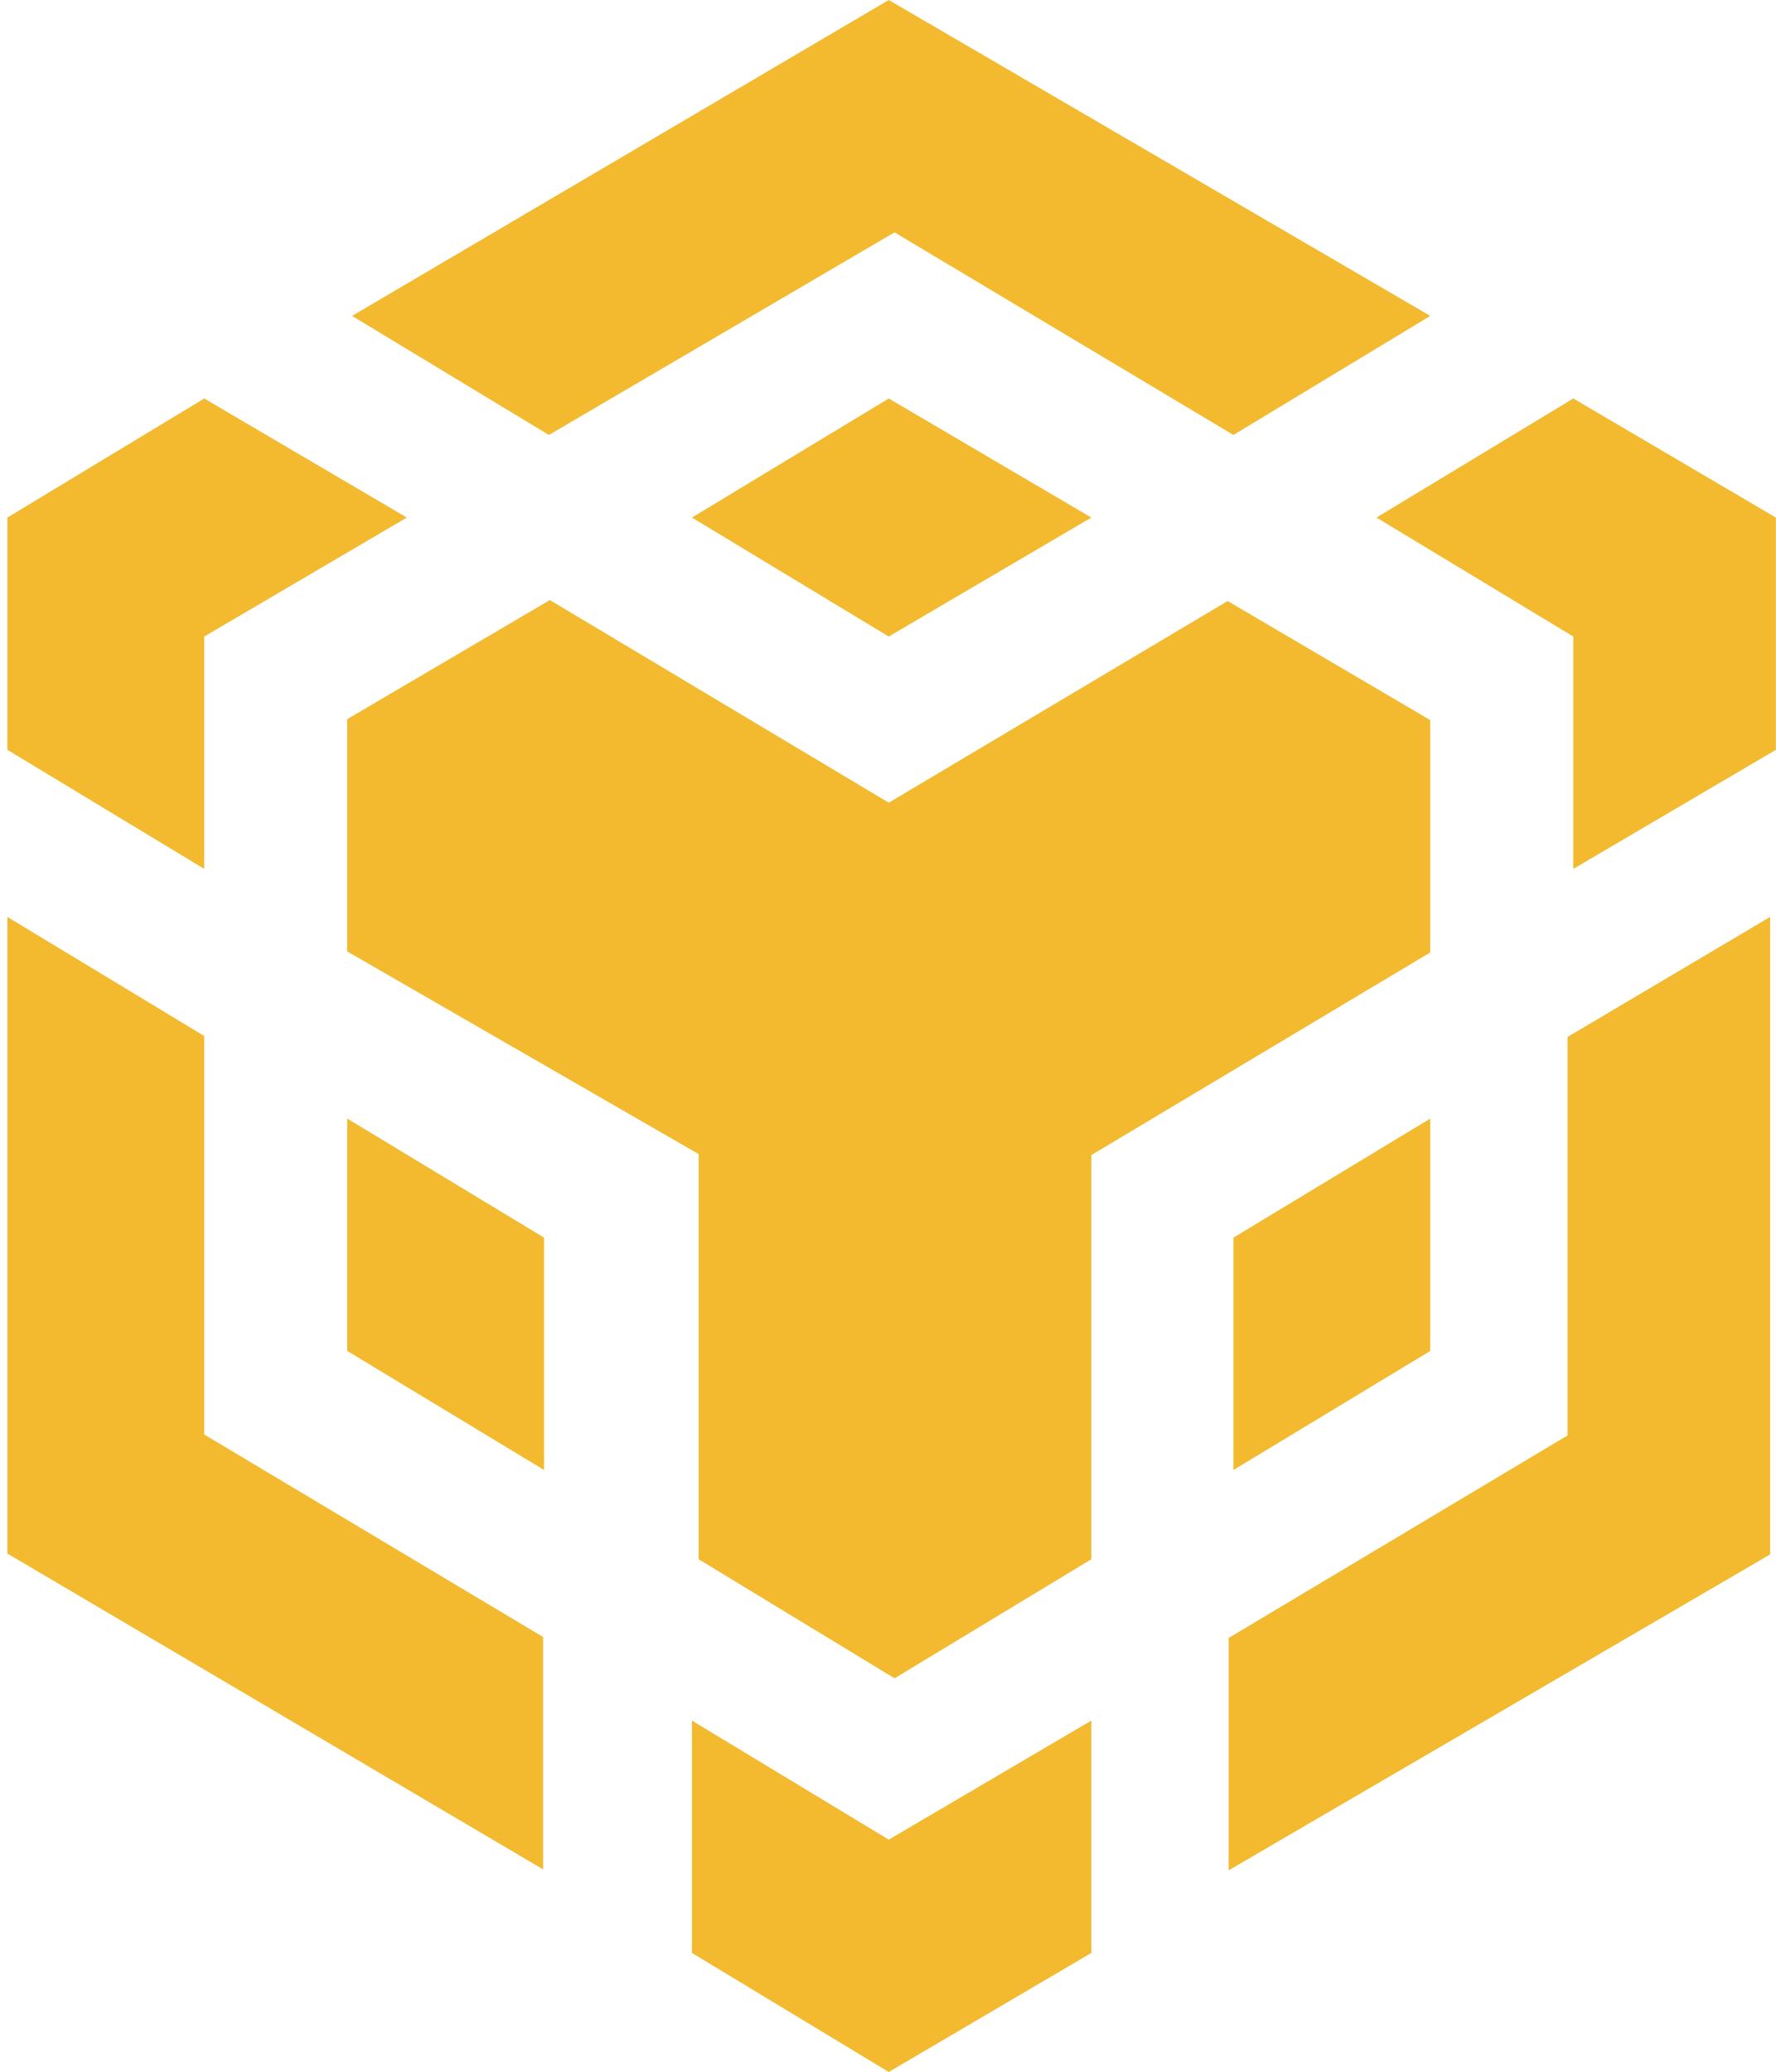
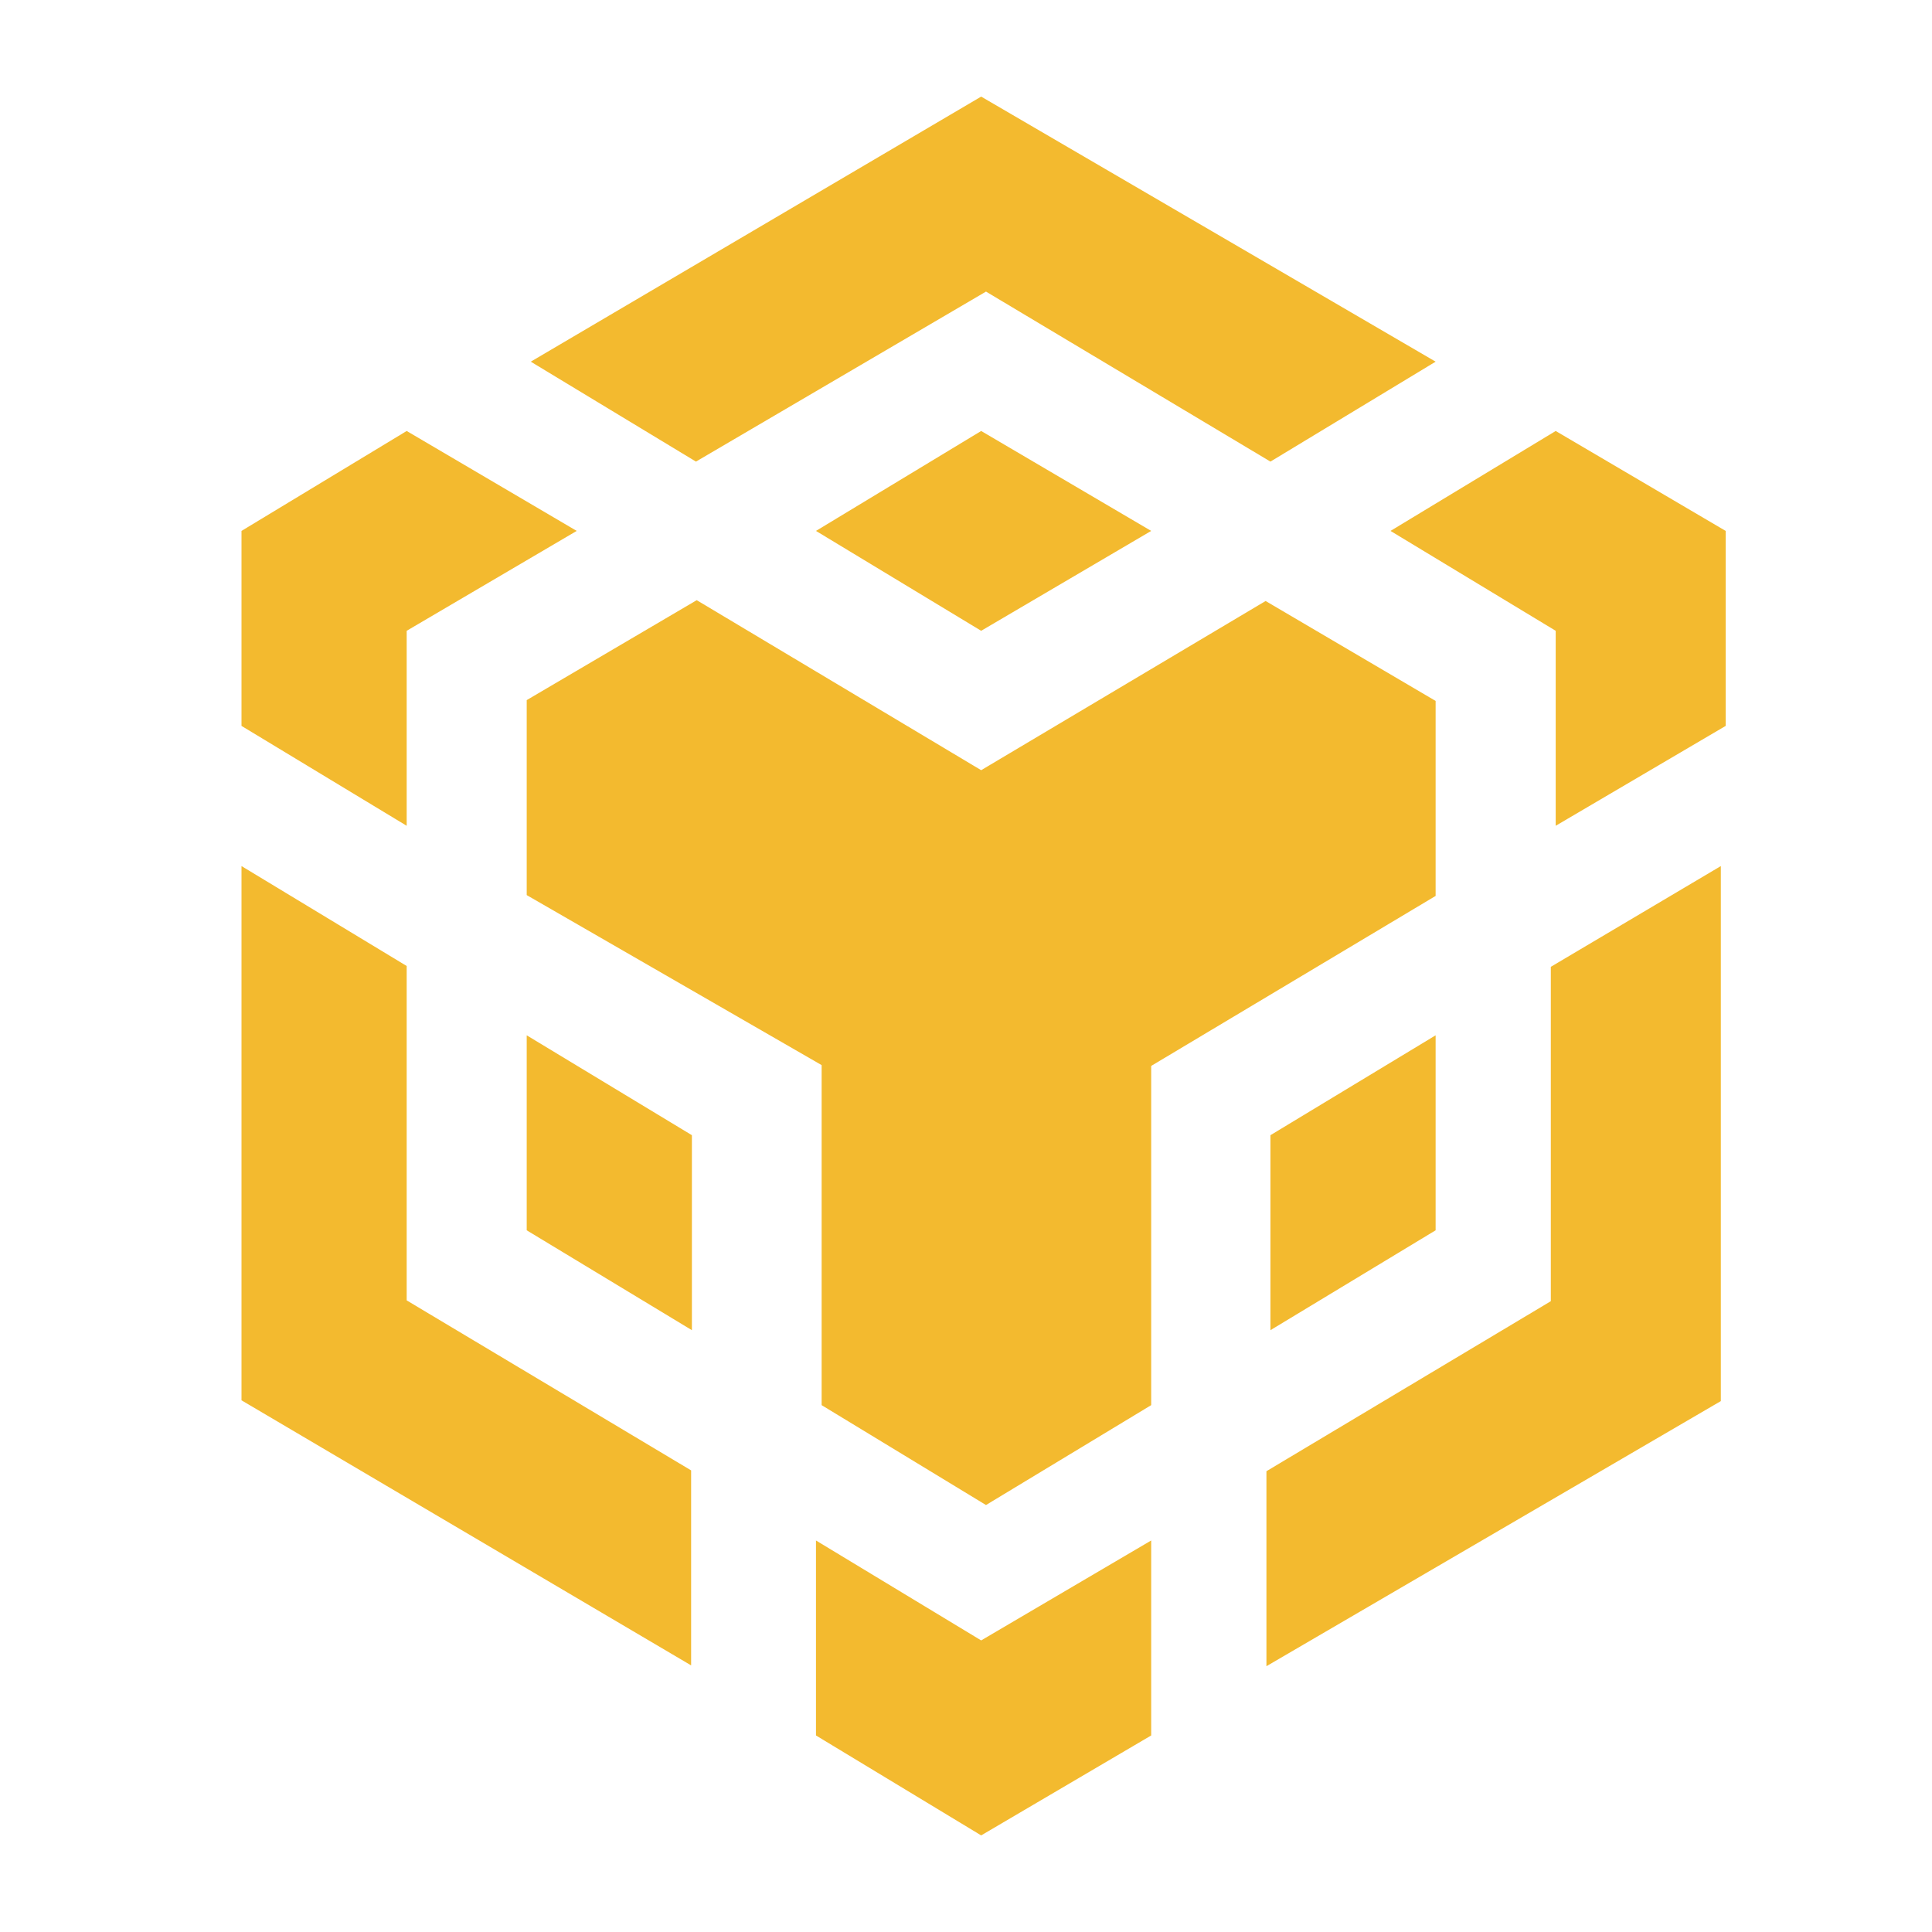
- <svg xmlns="http://www.w3.org/2000/svg" width="24" height="28" viewBox="0 0 24 28" fill="none">
-   <path d="M14.749 23.251V26.391L12.011 28L9.351 26.391V23.251L12.011 24.86L14.749 23.251ZM0.1 12.391L2.76 14V19.385L7.34 22.122V25.262L0.1 20.994V12.391ZM23.922 12.391V21.006L16.604 25.275V22.135L21.184 19.398V14.013L23.922 12.391ZM16.591 8.122L19.329 9.731V12.871L14.749 15.609V21.071L12.089 22.68L9.442 21.071V15.596L4.693 12.858V9.718L7.431 8.109L12.011 10.847L16.591 8.122ZM4.693 15.116L7.353 16.725V19.865L4.693 18.256V15.116ZM19.329 15.116V18.256L16.669 19.865V16.725L19.329 15.116ZM2.76 5.385L5.498 6.994L2.76 8.602V11.742L0.1 10.133V6.994L2.76 5.385ZM21.262 5.385L24 6.994V10.133L21.262 11.742V8.602L18.602 6.994L21.262 5.385ZM12.011 5.385L14.749 6.994L12.011 8.602L9.351 6.994L12.011 5.385ZM12.011 0L19.329 4.269L16.669 5.878L12.089 3.14L7.418 5.878L4.758 4.269L12.011 0Z" fill="#F3BA2F" />
+ <svg xmlns="http://www.w3.org/2000/svg" width="40" height="40" viewBox="0 0 40 40" fill="none">
+   <path d="M23.834 31.894V35.931L20.314 38L16.894 35.931V31.894L20.314 33.963L23.834 31.894ZM5 17.931L8.42 20V26.923L14.309 30.443V34.48L5 28.992V17.931ZM35.628 17.931V29.008L26.22 34.497V30.46L32.108 26.94V20.017L35.628 17.931ZM26.203 12.443L29.723 14.512V18.549L23.834 22.069V29.092L20.414 31.16L17.011 29.092V22.052L10.905 18.532V14.495L14.425 12.426L20.314 15.946L26.203 12.443ZM10.905 21.435L14.325 23.503V27.54L10.905 25.472V21.435ZM29.723 21.435V25.472L26.303 27.54V23.503L29.723 21.435ZM8.42 8.923L11.94 10.992L8.42 13.06V17.097L5 15.029V10.992L8.42 8.923ZM32.209 8.923L35.728 10.992V15.029L32.209 17.097V13.06L28.789 10.992L32.209 8.923ZM20.314 8.923L23.834 10.992L20.314 13.06L16.894 10.992L20.314 8.923ZM20.314 2L29.723 7.488L26.303 9.557L20.414 6.037L14.409 9.557L10.989 7.488L20.314 2Z" fill="#F3BA2F" />
</svg>
